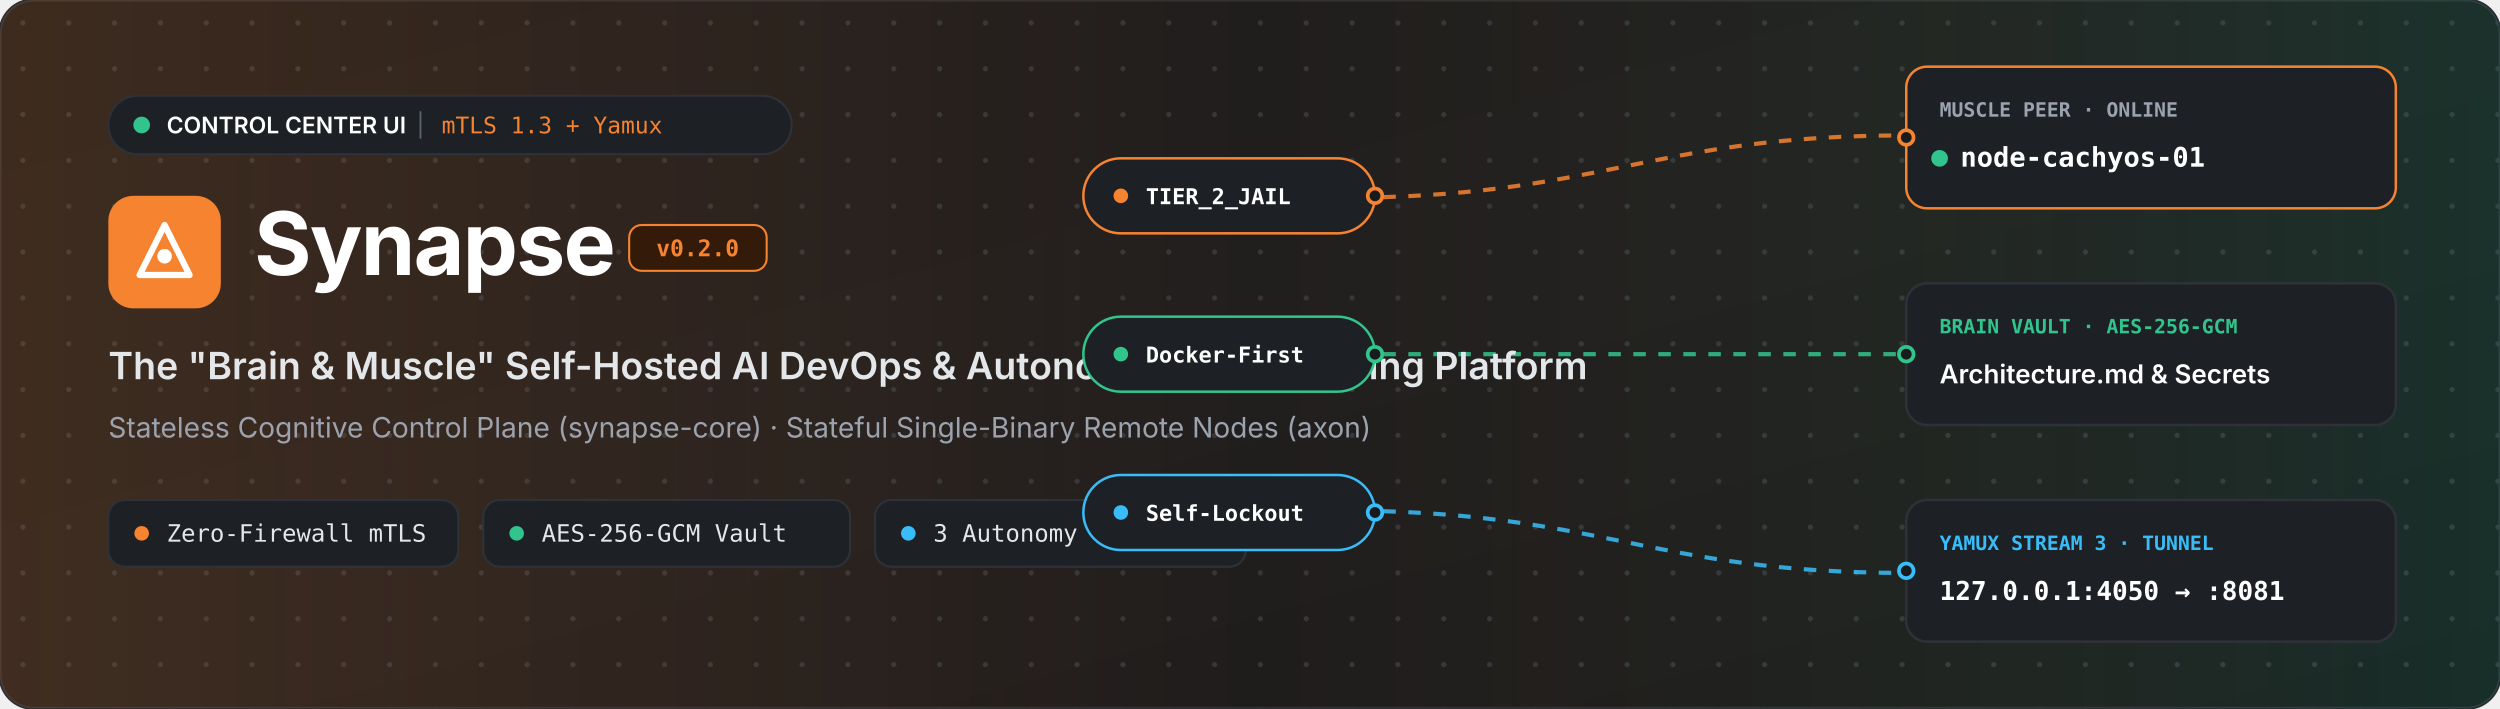
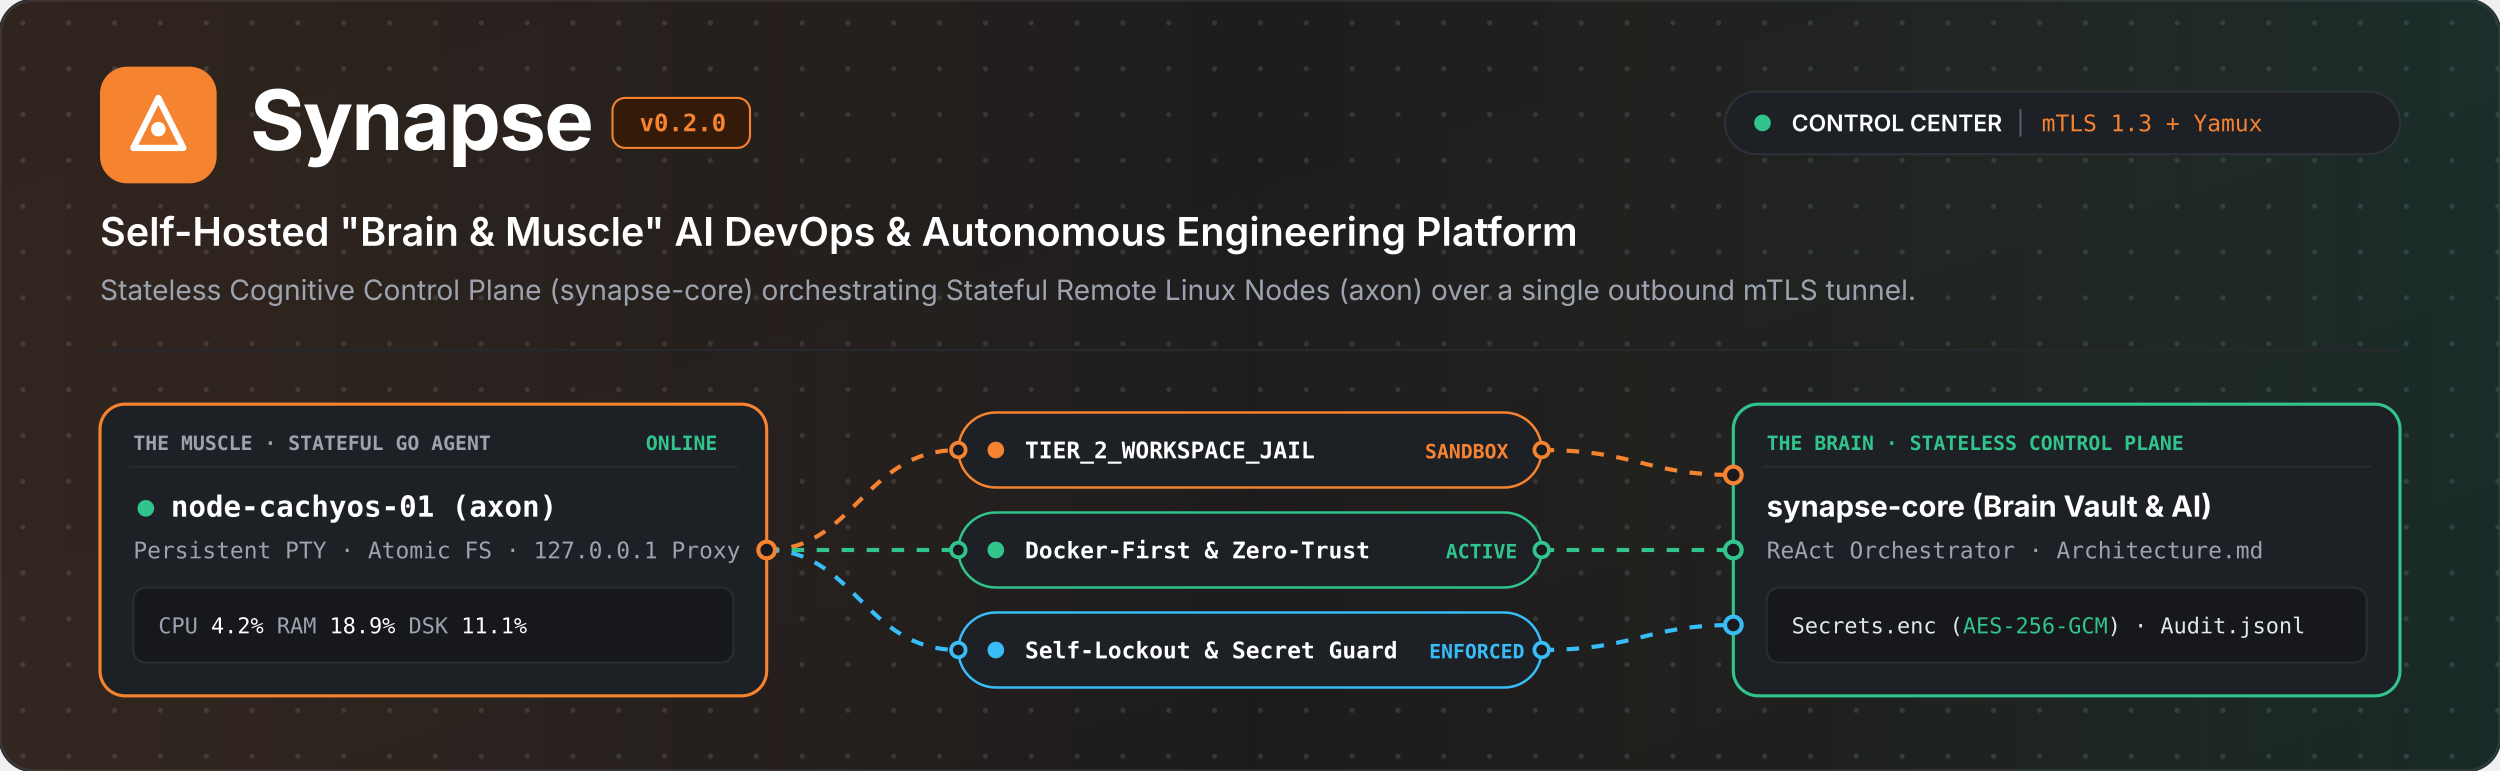
- <svg xmlns="http://www.w3.org/2000/svg" viewBox="0 0 1200 340" width="100%" height="100%">
+ <svg xmlns="http://www.w3.org/2000/svg" viewBox="0 0 1200 370" width="100%" height="100%">
  <defs>
    <pattern id="dot-grid" width="22" height="22" patternUnits="userSpaceOnUse">
      <circle cx="11" cy="11" r="1.25" fill="#2e3238" />
    </pattern>
    <linearGradient id="bg-grad" x1="0%" y1="0%" x2="100%" y2="100%">
      <stop offset="0%" stop-color="#16181b" />
      <stop offset="50%" stop-color="#181a1d" />
      <stop offset="100%" stop-color="#141619" />
    </linearGradient>
-     <linearGradient id="orange-glow" x1="0%" y1="0%" x2="100%" y2="0%">
-       <stop offset="0%" stop-color="#f68330" stop-opacity="0.18" />
-       <stop offset="50%" stop-color="#f68330" stop-opacity="0.04" />
-       <stop offset="100%" stop-color="#31c48d" stop-opacity="0.14" />
+     <linearGradient id="accent-glow" x1="0%" y1="0%" x2="100%" y2="0%">
+       <stop offset="0%" stop-color="#f68330" stop-opacity="0.12" />
+       <stop offset="50%" stop-color="#f68330" stop-opacity="0.03" />
+       <stop offset="100%" stop-color="#31c48d" stop-opacity="0.12" />
    </linearGradient>
    <style>
      @keyframes dash-flow {
        from { stroke-dashoffset: 24; }
        to { stroke-dashoffset: 0; }
      }
      @keyframes pulse-dot {
        0%, 100% { opacity: 1; r: 4; }
-         50% { opacity: 0.45; r: 6.5; }
+         50% { opacity: 0.45; r: 6; }
      }
      .anim-edge {
        stroke-dasharray: 6 6;
        animation: dash-flow 0.9s linear infinite;
      }
      .pulse {
        animation: pulse-dot 2s ease-in-out infinite;
      }
      .font-sans {
        font-family: -apple-system, BlinkMacSystemFont, "Inter", "Segoe UI", Roboto, sans-serif;
      }
      .font-mono {
        font-family: ui-monospace, SFMono-Regular, "JetBrains Mono", Menlo, monospace;
      }
    </style>
  </defs>
-   <rect width="1200" height="340" rx="16" fill="url(#bg-grad)" stroke="#292d33" stroke-width="1.5" />
-   <rect width="1200" height="340" rx="16" fill="url(#dot-grid)" />
-   <rect width="1200" height="340" rx="16" fill="url(#orange-glow)" />
-   <path d="M 640 95 C 770 95, 790 65, 915 65" fill="none" stroke="#f68330" stroke-width="2" class="anim-edge" opacity="0.85" />
-   <path d="M 640 170 C 770 170, 790 170, 915 170" fill="none" stroke="#31c48d" stroke-width="2" class="anim-edge" opacity="0.85" />
-   <path d="M 640 245 C 770 245, 790 275, 915 275" fill="none" stroke="#38bdf8" stroke-width="2" class="anim-edge" opacity="0.85" />
-   <g transform="translate(52, 46)">
-     <rect x="0" y="0" width="328" height="28" rx="14" fill="#1d2024" stroke="#2e3238" stroke-width="1" />
-     <circle cx="16" cy="14" r="4" fill="#31c48d" class="pulse" />
-     <text x="28" y="18" fill="#ffffff" font-size="11" font-weight="600" class="font-sans">CONTROL CENTER UI</text>
-     <text x="148" y="18" fill="#5e6570" font-size="11" class="font-sans">|</text>
-     <text x="160" y="18" fill="#f68330" font-size="11" font-weight="500" class="font-mono">mTLS 1.3 + Yamux</text>
-     <g transform="translate(0, 48)">
-       <rect x="0" y="0" width="54" height="54" rx="12" fill="#f68330" />
-       <path d="M 15 38 L 27 14 L 39 38 Z" fill="none" stroke="#ffffff" stroke-width="3" stroke-linejoin="round" />
-       <circle cx="27" cy="29" r="3.5" fill="#ffffff" />
-       <text x="70" y="38" fill="#ffffff" font-size="42" font-weight="700" letter-spacing="-0.8" class="font-sans">Synapse</text>
-       <rect x="250" y="14" width="66" height="22" rx="6" fill="#341b09" stroke="#f68330" stroke-width="1" />
-       <text x="263" y="29" fill="#f68330" font-size="11" font-weight="600" class="font-mono">v0.2.0</text>
-     </g>
-     <text x="0" y="136" fill="#e4e7e9" font-size="18" font-weight="600" class="font-sans">
-       The "Brain &amp; Muscle" Self-Hosted AI DevOps &amp; Autonomous Engineering Platform
+   <rect width="1200" height="370" rx="16" fill="url(#bg-grad)" stroke="#292d33" stroke-width="1.5" />
+   <rect width="1200" height="370" rx="16" fill="url(#dot-grid)" />
+   <rect width="1200" height="370" rx="16" fill="url(#accent-glow)" />
+   <g transform="translate(48, 32)">
+     <rect x="0" y="0" width="56" height="56" rx="13" fill="#f68330" />
+     <path d="M 16 39 L 28 15 L 40 39 Z" fill="none" stroke="#ffffff" stroke-width="3" stroke-linejoin="round" />
+     <circle cx="28" cy="30" r="3.5" fill="#ffffff" />
+     <text x="72" y="40" fill="#ffffff" font-size="40" font-weight="700" letter-spacing="-0.8" class="font-sans">Synapse</text>
+     <rect x="246" y="15" width="66" height="24" rx="6" fill="#341b09" stroke="#f68330" stroke-width="1" />
+     <text x="259" y="31" fill="#f68330" font-size="11.5" font-weight="600" class="font-mono">v0.2.0</text>
+     <rect x="780" y="12" width="324" height="30" rx="15" fill="#1d2024" stroke="#2e3238" stroke-width="1" />
+     <circle cx="798" cy="27" r="4" fill="#31c48d" class="pulse" />
+     <text x="812" y="31" fill="#ffffff" font-size="11" font-weight="600" class="font-sans">CONTROL CENTER</text>
+     <text x="920" y="31" fill="#5e6570" font-size="11" class="font-sans">|</text>
+     <text x="932" y="31" fill="#f68330" font-size="11" font-weight="500" class="font-mono">mTLS 1.3 + Yamux</text>
+     <text x="0" y="86" fill="#ffffff" font-size="19" font-weight="600" class="font-sans">
+       Self-Hosted "Brain &amp; Muscle" AI DevOps &amp; Autonomous Engineering Platform
    </text>
-     <text x="0" y="164" fill="#9ca3af" font-size="13.5" class="font-sans">
-       Stateless Cognitive Control Plane (synapse-core) · Stateful Single-Binary Remote Nodes (axon)
+     <text x="0" y="112" fill="#9ca3af" font-size="13.5" class="font-sans">
+       Stateless Cognitive Control Plane (synapse-core) orchestrating Stateful Remote Linux Nodes (axon) over a single outbound mTLS tunnel.
    </text>
-     <g transform="translate(0, 194)">
-       <rect x="0" y="0" width="168" height="32" rx="8" fill="#1d2024" stroke="#2e3238" />
-       <circle cx="16" cy="16" r="3.5" fill="#f68330" />
-       <text x="28" y="20" fill="#e4e7e9" font-size="11.5" font-weight="500" class="font-mono">Zero-Firewall mTLS</text>
-       <rect x="180" y="0" width="176" height="32" rx="8" fill="#1d2024" stroke="#2e3238" />
-       <circle cx="196" cy="16" r="3.5" fill="#31c48d" />
-       <text x="208" y="20" fill="#e4e7e9" font-size="11.5" font-weight="500" class="font-mono">AES-256-GCM Vault</text>
-       <rect x="368" y="0" width="178" height="32" rx="8" fill="#1d2024" stroke="#2e3238" />
-       <circle cx="384" cy="16" r="3.5" fill="#38bdf8" />
-       <text x="396" y="20" fill="#e4e7e9" font-size="11.5" font-weight="500" class="font-mono">3 Autonomy Tiers</text>
-     </g>
  </g>
-   <g transform="translate(650, 76)">
-     <rect x="-130" y="0" width="140" height="36" rx="18" fill="#1d2024" stroke="#f68330" stroke-width="1.2" />
-     <circle cx="-112" cy="18" r="3.5" fill="#f68330" />
-     <text x="-100" y="22" fill="#ffffff" font-size="10.5" font-weight="600" class="font-mono">TIER_2_JAIL</text>
-     <circle cx="10" cy="18" r="3.5" fill="#181a1d" stroke="#f68330" stroke-width="1.8" />
+   <line x1="48" y1="168" x2="1152" y2="168" stroke="#25282d" stroke-width="1" />
+   <path d="M 368 264 C 410 264, 415 216, 460 216" fill="none" stroke="#f68330" stroke-width="2" class="anim-edge" />
+   <path d="M 368 264 C 410 264, 415 264, 460 264" fill="none" stroke="#31c48d" stroke-width="2" class="anim-edge" />
+   <path d="M 368 264 C 410 264, 415 312, 460 312" fill="none" stroke="#38bdf8" stroke-width="2" class="anim-edge" />
+   <path d="M 740 216 C 785 216, 790 228, 832 228" fill="none" stroke="#f68330" stroke-width="2" class="anim-edge" />
+   <path d="M 740 264 C 785 264, 790 264, 832 264" fill="none" stroke="#31c48d" stroke-width="2" class="anim-edge" />
+   <path d="M 740 312 C 785 312, 790 300, 832 300" fill="none" stroke="#38bdf8" stroke-width="2" class="anim-edge" />
+   <g transform="translate(48, 194)">
+     <rect x="0" y="0" width="320" height="140" rx="12" fill="#1d2024" stroke="#f68330" stroke-width="1.5" />
+     <text x="16" y="22" fill="#9ca3af" font-size="9.5" font-weight="600" class="font-mono">THE MUSCLE · STATEFUL GO AGENT</text>
+     <text x="262" y="22" fill="#31c48d" font-size="9.5" font-weight="600" class="font-mono">ONLINE</text>
+     <line x1="14" y1="30" x2="306" y2="30" stroke="#292d33" />
+     <circle cx="22" cy="50" r="4" fill="#31c48d" />
+     <text x="34" y="54" fill="#ffffff" font-size="14" font-weight="700" class="font-mono">node-cachyos-01 (axon)</text>
+     <text x="16" y="74" fill="#9ca3af" font-size="11" class="font-mono">Persistent PTY · Atomic FS · 127.0.0.1 Proxy</text>
+     <rect x="16" y="88" width="288" height="36" rx="6" fill="#16181b" stroke="#292d33" />
+     <text x="28" y="110" fill="#9ca3af" font-size="10.5" class="font-mono">CPU <tspan fill="#ffffff">4.2%</tspan>   RAM <tspan fill="#ffffff">18.9%</tspan>   DSK <tspan fill="#ffffff">11.1%</tspan>
+     </text>
+     <circle cx="320" cy="70" r="4" fill="#181a1d" stroke="#f68330" stroke-width="2" />
  </g>
-   <g transform="translate(650, 152)">
-     <rect x="-130" y="0" width="140" height="36" rx="18" fill="#1d2024" stroke="#31c48d" stroke-width="1.2" />
-     <circle cx="-112" cy="18" r="3.5" fill="#31c48d" />
-     <text x="-100" y="22" fill="#ffffff" font-size="10.5" font-weight="600" class="font-mono">Docker-First</text>
-     <circle cx="10" cy="18" r="3.5" fill="#181a1d" stroke="#31c48d" stroke-width="1.8" />
+   <g transform="translate(460, 198)">
+     <rect x="0" y="0" width="280" height="36" rx="18" fill="#1d2024" stroke="#f68330" stroke-width="1.2" />
+     <circle cx="0" cy="18" r="3.5" fill="#181a1d" stroke="#f68330" stroke-width="1.8" />
+     <circle cx="18" cy="18" r="4" fill="#f68330" />
+     <text x="32" y="22" fill="#ffffff" font-size="11" font-weight="600" class="font-mono">TIER_2_WORKSPACE_JAIL</text>
+     <text x="224" y="22" fill="#f68330" font-size="9.5" font-weight="600" class="font-mono">SANDBOX</text>
+     <circle cx="280" cy="18" r="3.5" fill="#181a1d" stroke="#f68330" stroke-width="1.8" />
  </g>
-   <g transform="translate(650, 228)">
-     <rect x="-130" y="0" width="140" height="36" rx="18" fill="#1d2024" stroke="#38bdf8" stroke-width="1.2" />
-     <circle cx="-112" cy="18" r="3.5" fill="#38bdf8" />
-     <text x="-100" y="22" fill="#ffffff" font-size="10.5" font-weight="600" class="font-mono">Self-Lockout</text>
-     <circle cx="10" cy="18" r="3.5" fill="#181a1d" stroke="#38bdf8" stroke-width="1.8" />
+   <g transform="translate(460, 246)">
+     <rect x="0" y="0" width="280" height="36" rx="18" fill="#1d2024" stroke="#31c48d" stroke-width="1.2" />
+     <circle cx="0" cy="18" r="3.5" fill="#181a1d" stroke="#31c48d" stroke-width="1.8" />
+     <circle cx="18" cy="18" r="4" fill="#31c48d" />
+     <text x="32" y="22" fill="#ffffff" font-size="11" font-weight="600" class="font-mono">Docker-First &amp; Zero-Trust</text>
+     <text x="234" y="22" fill="#31c48d" font-size="9.5" font-weight="600" class="font-mono">ACTIVE</text>
+     <circle cx="280" cy="18" r="3.5" fill="#181a1d" stroke="#31c48d" stroke-width="1.8" />
  </g>
-   <g transform="translate(915, 32)">
-     <rect x="0" y="0" width="235" height="68" rx="10" fill="#1d2024" stroke="#f68330" stroke-width="1.2" />
-     <circle cx="0" cy="34" r="3.5" fill="#181a1d" stroke="#f68330" stroke-width="1.8" />
-     <text x="16" y="24" fill="#9ca3af" font-size="9.5" font-weight="600" class="font-mono">MUSCLE PEER · ONLINE</text>
-     <circle cx="16" cy="44" r="4" fill="#31c48d" />
-     <text x="26" y="48" fill="#ffffff" font-size="13" font-weight="600" class="font-mono">node-cachyos-01</text>
+   <g transform="translate(460, 294)">
+     <rect x="0" y="0" width="280" height="36" rx="18" fill="#1d2024" stroke="#38bdf8" stroke-width="1.2" />
+     <circle cx="0" cy="18" r="3.5" fill="#181a1d" stroke="#38bdf8" stroke-width="1.8" />
+     <circle cx="18" cy="18" r="4" fill="#38bdf8" />
+     <text x="32" y="22" fill="#ffffff" font-size="11" font-weight="600" class="font-mono">Self-Lockout &amp; Secret Guard</text>
+     <text x="226" y="22" fill="#38bdf8" font-size="9.5" font-weight="600" class="font-mono">ENFORCED</text>
+     <circle cx="280" cy="18" r="3.5" fill="#181a1d" stroke="#38bdf8" stroke-width="1.8" />
  </g>
-   <g transform="translate(915, 136)">
-     <rect x="0" y="0" width="235" height="68" rx="10" fill="#1d2024" stroke="#2e3238" stroke-width="1.2" />
-     <circle cx="0" cy="34" r="3.5" fill="#181a1d" stroke="#31c48d" stroke-width="1.8" />
-     <text x="16" y="24" fill="#31c48d" font-size="9.5" font-weight="600" class="font-mono">BRAIN VAULT · AES-256-GCM</text>
-     <text x="16" y="48" fill="#ffffff" font-size="12.5" font-weight="600" class="font-sans">Architecture.md &amp; Secrets</text>
-   </g>
-   <g transform="translate(915, 240)">
-     <rect x="0" y="0" width="235" height="68" rx="10" fill="#1d2024" stroke="#2e3238" stroke-width="1.2" />
-     <circle cx="0" cy="34" r="3.5" fill="#181a1d" stroke="#38bdf8" stroke-width="1.8" />
-     <text x="16" y="24" fill="#38bdf8" font-size="9.5" font-weight="600" class="font-mono">YAMUX STREAM 3 · TUNNEL</text>
-     <text x="16" y="48" fill="#ffffff" font-size="12.5" font-weight="600" class="font-mono">127.0.0.1:4050 → :8081</text>
+   <g transform="translate(832, 194)">
+     <rect x="0" y="0" width="320" height="140" rx="12" fill="#1d2024" stroke="#31c48d" stroke-width="1.5" />
+     <text x="16" y="22" fill="#31c48d" font-size="9.5" font-weight="600" class="font-mono">THE BRAIN · STATELESS CONTROL PLANE</text>
+     <line x1="14" y1="30" x2="306" y2="30" stroke="#292d33" />
+     <text x="16" y="54" fill="#ffffff" font-size="14" font-weight="700" class="font-sans">synapse-core (Brain Vault &amp; AI)</text>
+     <text x="16" y="74" fill="#9ca3af" font-size="11" class="font-mono">ReAct Orchestrator · Architecture.md</text>
+     <rect x="16" y="88" width="288" height="36" rx="6" fill="#16181b" stroke="#292d33" />
+     <text x="28" y="110" fill="#e4e7e9" font-size="10.5" class="font-mono">Secrets.enc (<tspan fill="#31c48d">AES-256-GCM</tspan>) · Audit.jsonl</text>
+     <circle cx="0" cy="34" r="4" fill="#181a1d" stroke="#f68330" stroke-width="2" />
+     <circle cx="0" cy="70" r="4" fill="#181a1d" stroke="#31c48d" stroke-width="2" />
+     <circle cx="0" cy="106" r="4" fill="#181a1d" stroke="#38bdf8" stroke-width="2" />
  </g>
</svg>
